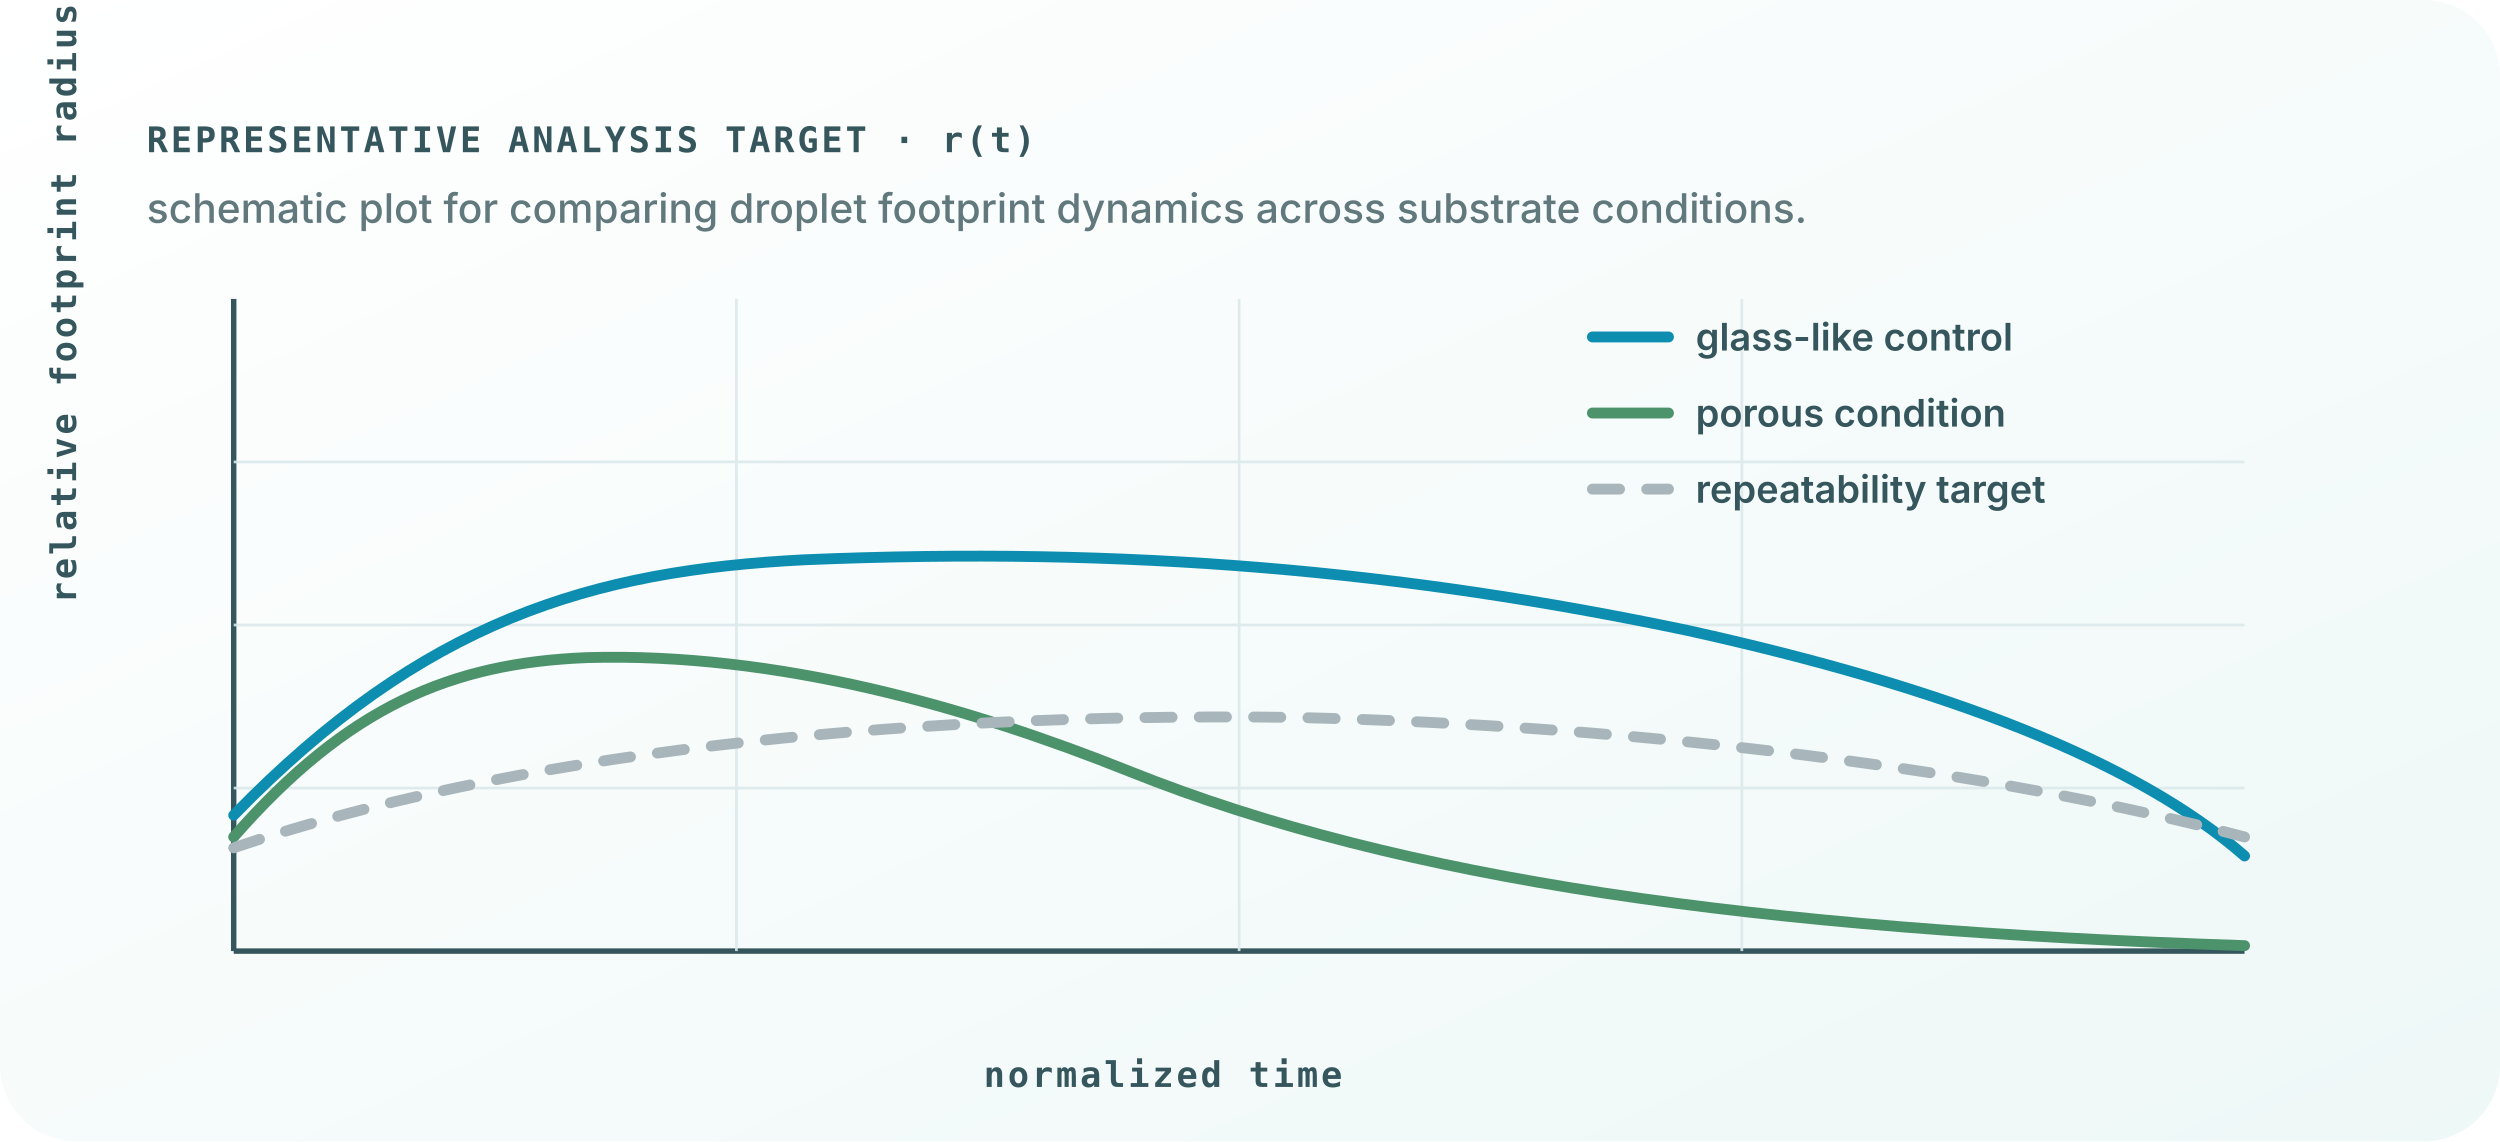
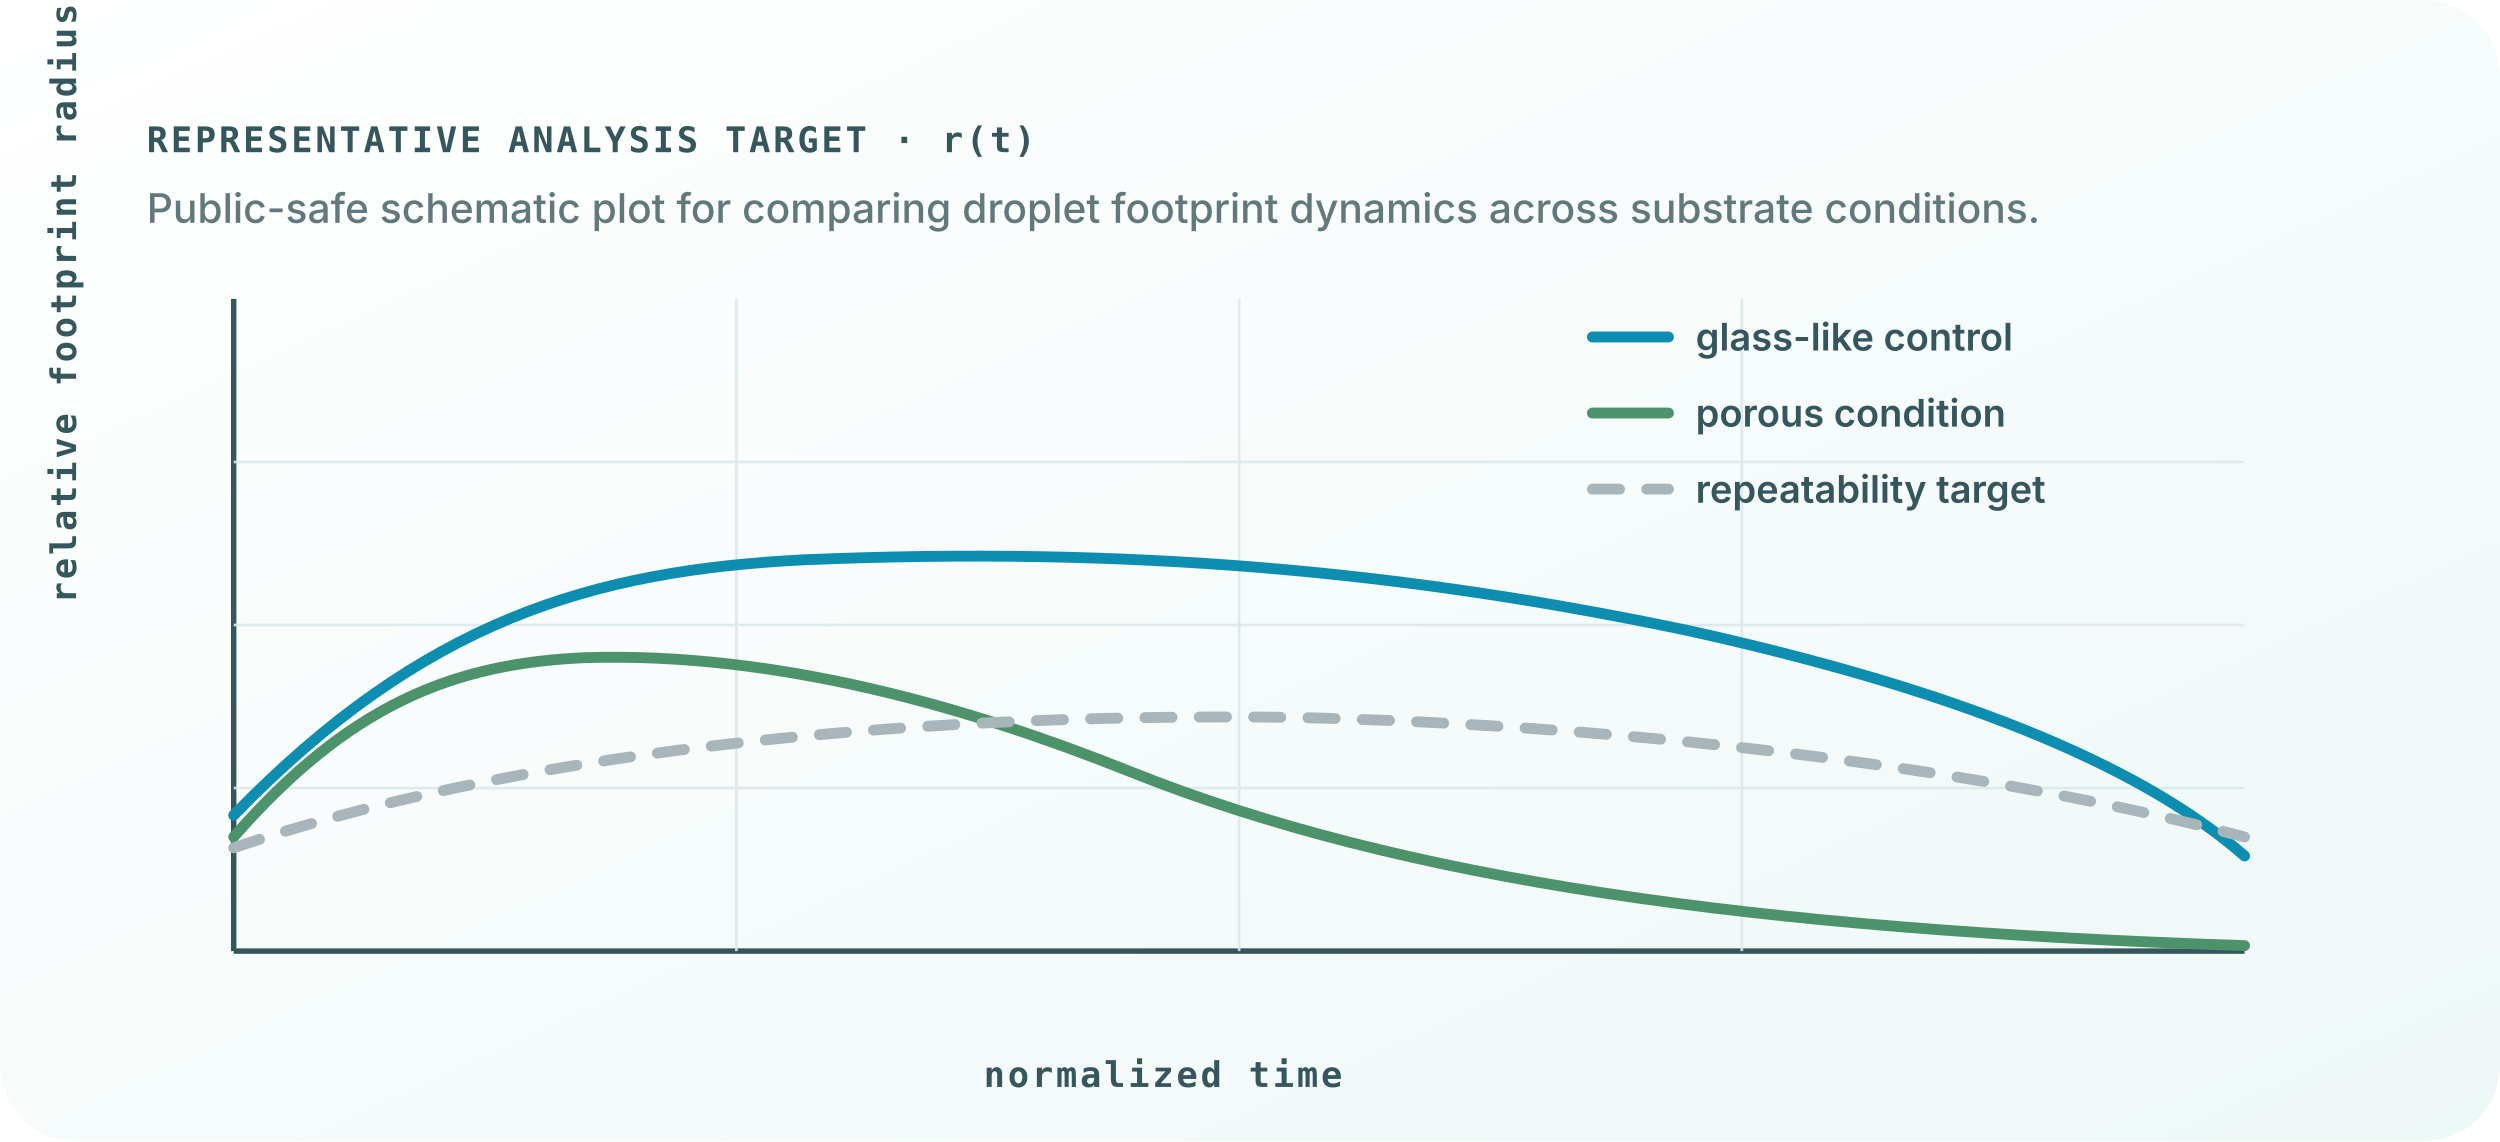
<svg xmlns="http://www.w3.org/2000/svg" viewBox="0 0 920 420" role="img" aria-labelledby="title desc">
  <defs>
    <linearGradient id="bg" x1="0" x2="1" y1="0" y2="1">
      <stop offset="0" stop-color="#ffffff" />
      <stop offset="1" stop-color="#eef8f7" />
    </linearGradient>
    <style>
-  .axis{stroke:#35565c;stroke-width:2}.grid{stroke:#dbe8ea;stroke-width:1}.label{font:700 13px ui-monospace,SFMono-Regular,Menlo,monospace;letter-spacing:.08em;fill:#35565c}.body{font:500 15px Inter,Arial,sans-serif;fill:#61787c}.series1{fill:none;stroke:#0d8eb1;stroke-width:4;stroke-linecap:round}.series2{fill:none;stroke:#4c936c;stroke-width:4;stroke-linecap:round}.series3{fill:none;stroke:#a8b5bb;stroke-width:4;stroke-linecap:round;stroke-dasharray:10 10}.legend{font:600 14px Inter,Arial,sans-serif;fill:#35565c}
-  </style>
+       .axis{stroke:#35565c;stroke-width:2}.grid{stroke:#dbe8ea;stroke-width:1}.label{font:700 13px ui-monospace,SFMono-Regular,Menlo,monospace;letter-spacing:.08em;fill:#35565c}.body{font:500 15px Inter,Arial,sans-serif;fill:#61787c}.series1{fill:none;stroke:#0d8eb1;stroke-width:4;stroke-linecap:round}.series2{fill:none;stroke:#4c936c;stroke-width:4;stroke-linecap:round}.series3{fill:none;stroke:#a8b5bb;stroke-width:4;stroke-linecap:round;stroke-dasharray:10 10}.legend{font:600 14px Inter,Arial,sans-serif;fill:#35565c}
+     </style>
  </defs>
  <rect width="920" height="420" rx="28" fill="url(#bg)" />
  <text x="54" y="56" class="label">REPRESENTATIVE ANALYSIS TARGET · r(t)</text>
-   <text x="54" y="82" class="body">schematic plot for comparing droplet footprint dynamics across substrate conditions.</text>
+   <text x="54" y="82" class="body">Public-safe schematic plot for comparing droplet footprint dynamics across substrate conditions.</text>
  <g transform="translate(86 110)">
    <line x1="0" y1="240" x2="740" y2="240" class="axis" />
    <line x1="0" y1="0" x2="0" y2="240" class="axis" />
    <g opacity=".9">
      <line x1="0" y1="60" x2="740" y2="60" class="grid" />
      <line x1="0" y1="120" x2="740" y2="120" class="grid" />
      <line x1="0" y1="180" x2="740" y2="180" class="grid" />
      <line x1="185" y1="0" x2="185" y2="240" class="grid" />
      <line x1="370" y1="0" x2="370" y2="240" class="grid" />
      <line x1="555" y1="0" x2="555" y2="240" class="grid" />
    </g>
    <path class="series1" d="M0 190 C70 118 132 100 210 96 C330 91 430 100 535 122 C630 143 700 170 740 205" />
    <path class="series2" d="M0 198 C42 150 80 134 130 132 C200 130 270 150 330 174 C430 214 560 232 740 238" />
    <path class="series3" d="M0 202 C100 168 240 152 390 154 C520 157 650 174 740 198" />
    <text x="276" y="290" class="label">normalized time</text>
    <text x="-58" y="112" transform="rotate(-90 -58 112)" class="label">relative footprint radius</text>
    <g transform="translate(500 14)">
      <line x1="0" y1="0" x2="28" y2="0" class="series1" />
      <text x="38" y="5" class="legend">glass-like control</text>
      <line x1="0" y1="28" x2="28" y2="28" class="series2" />
      <text x="38" y="33" class="legend">porous condition</text>
      <line x1="0" y1="56" x2="28" y2="56" class="series3" />
      <text x="38" y="61" class="legend">repeatability target</text>
    </g>
  </g>
</svg>
